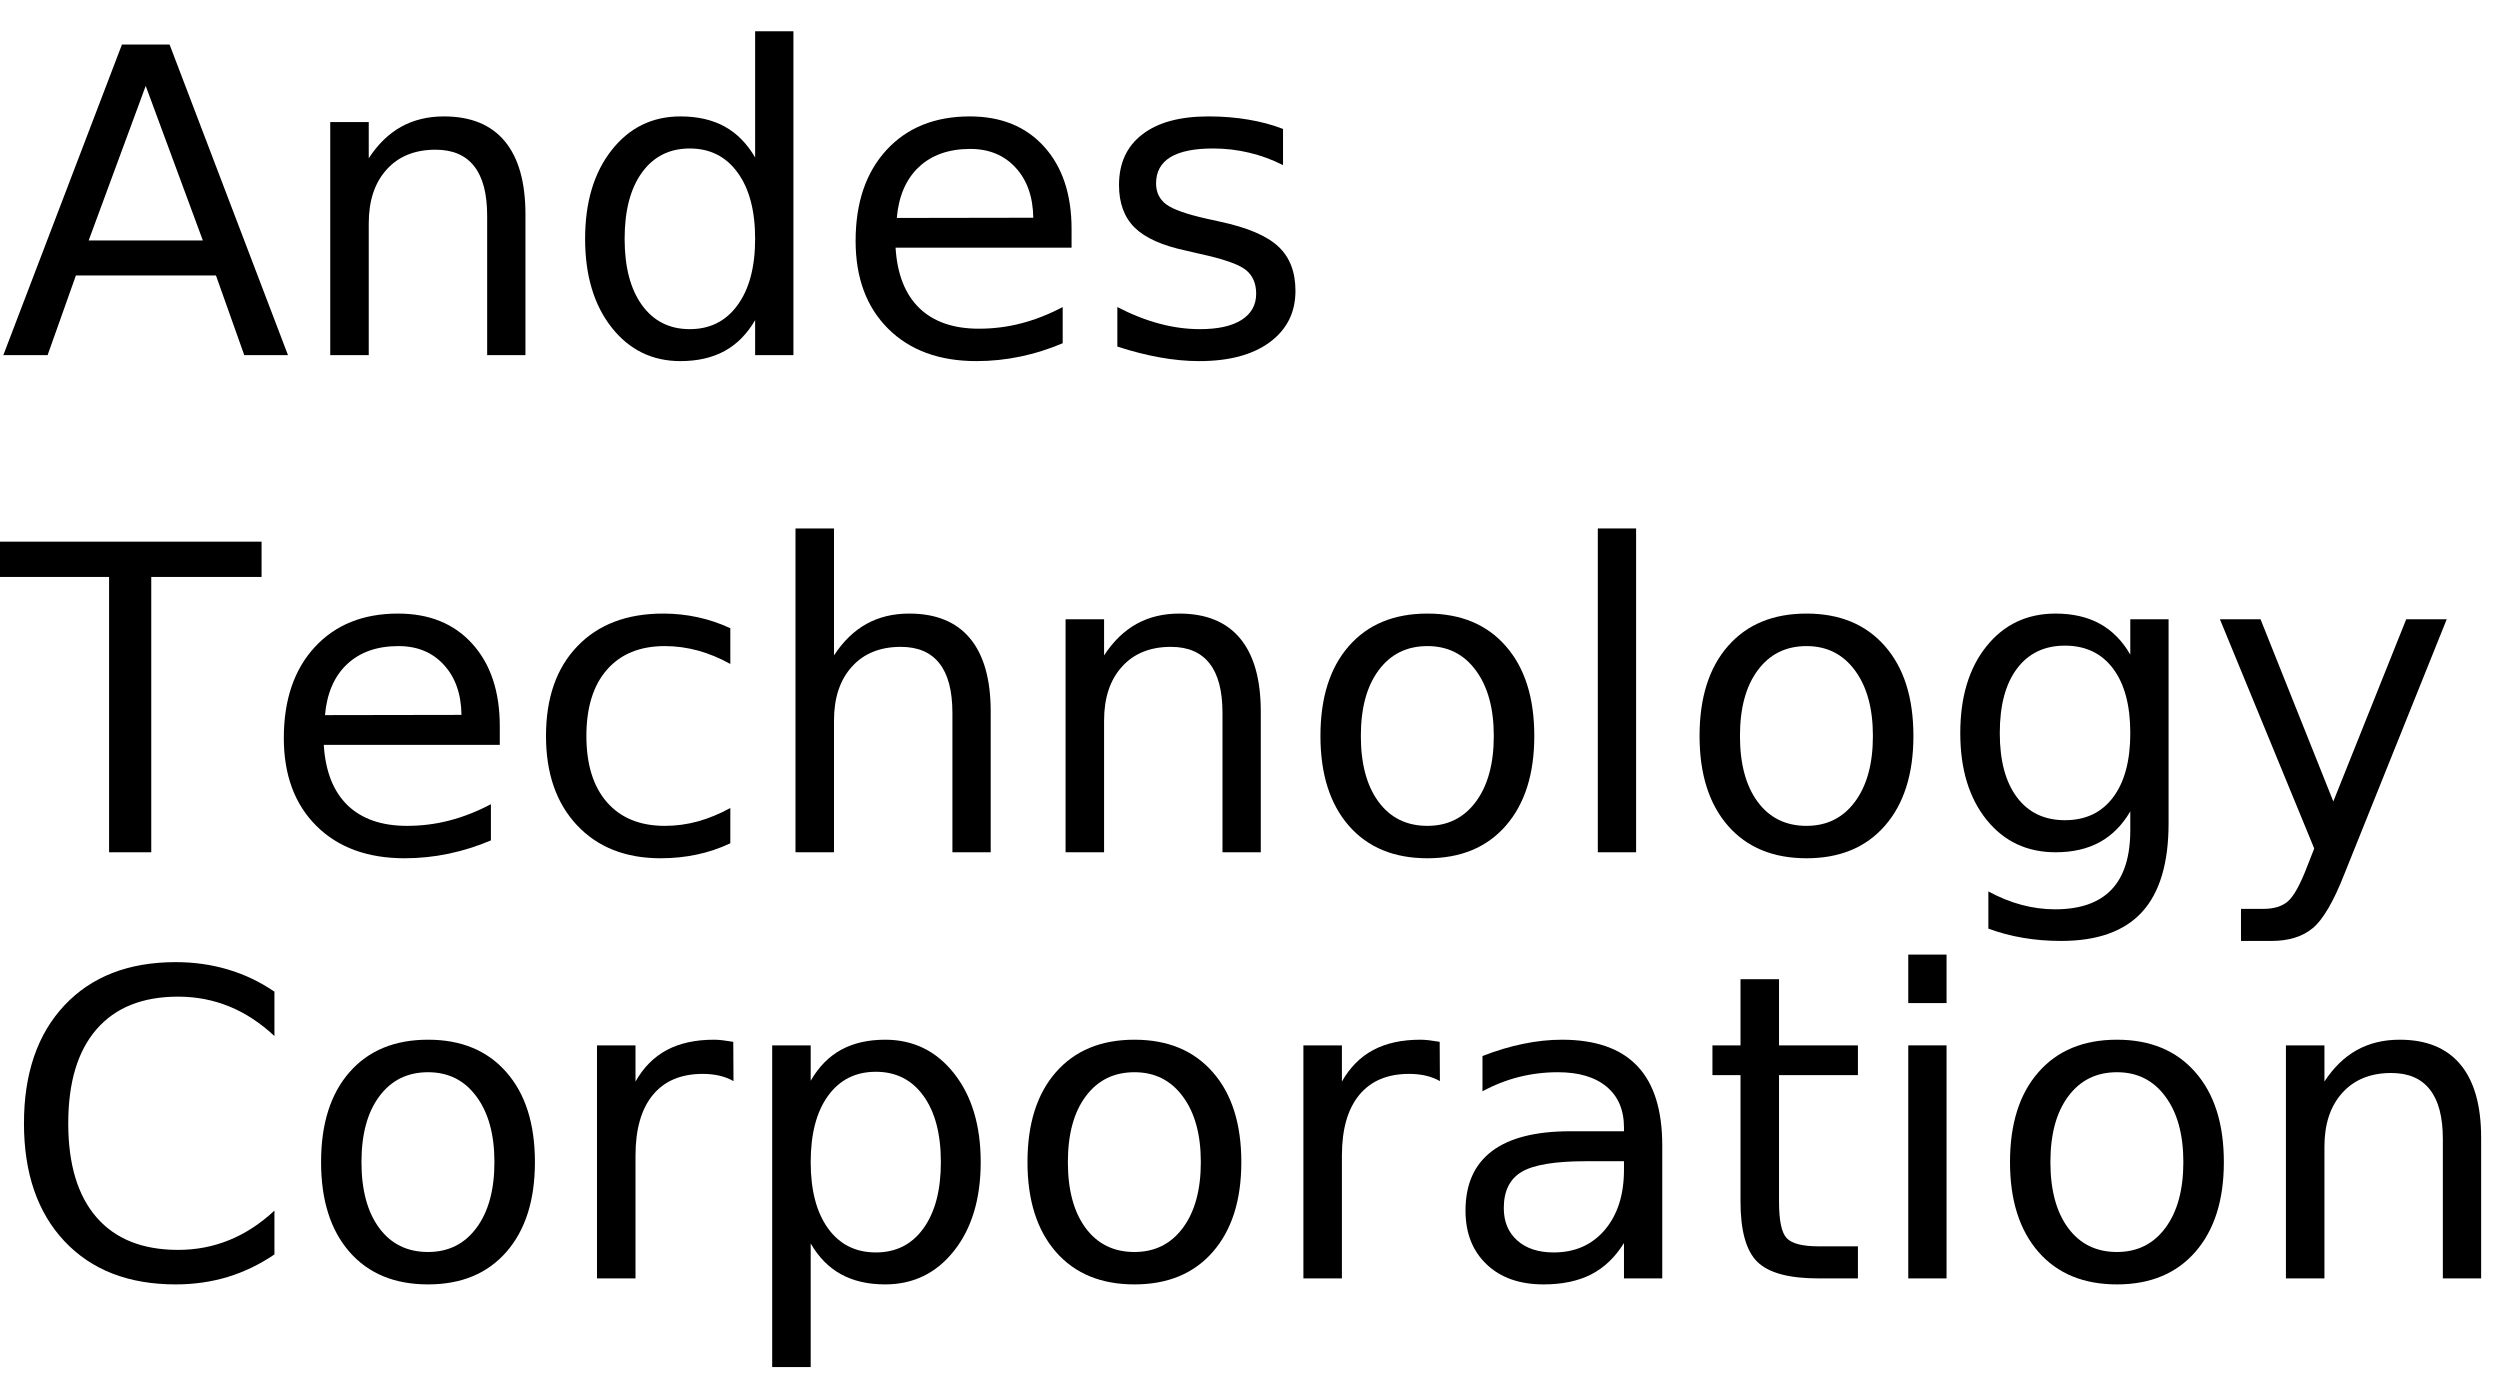
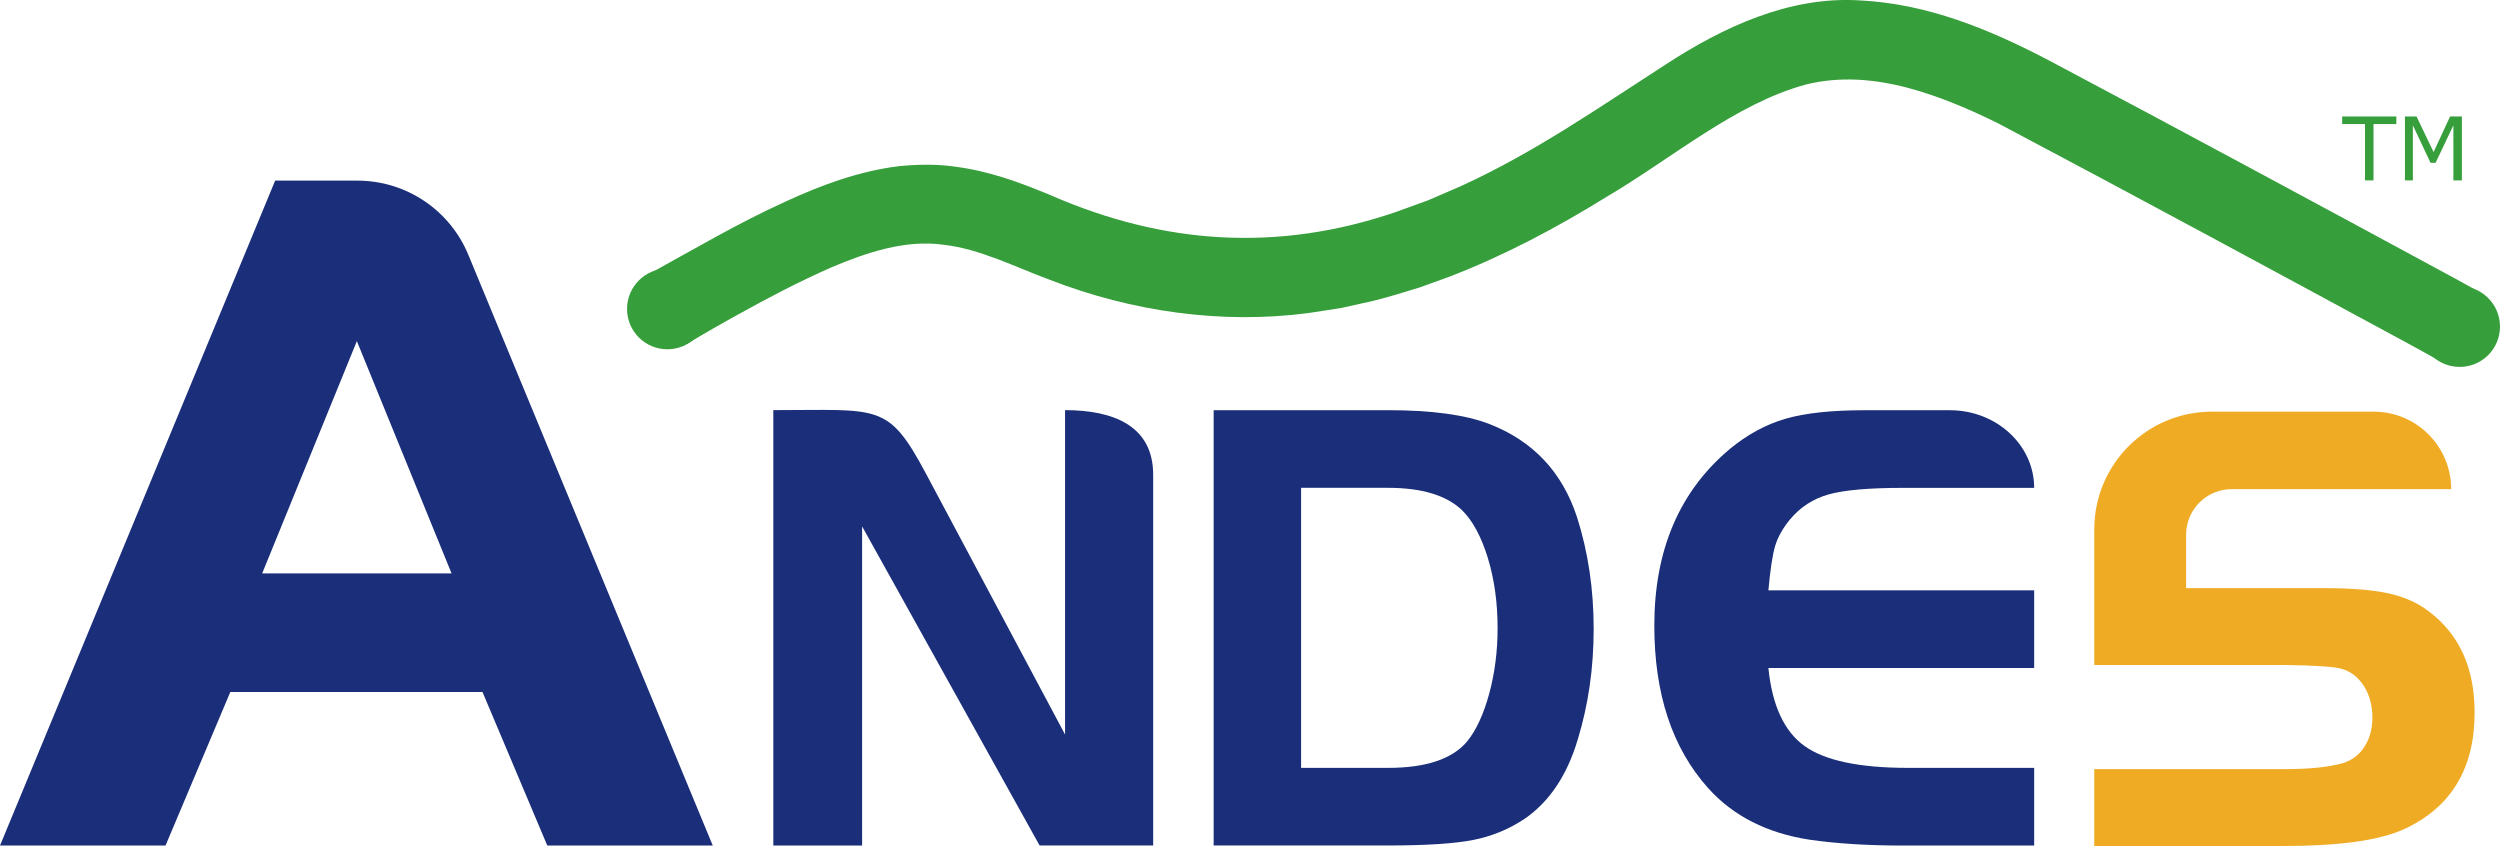
- <svg xmlns="http://www.w3.org/2000/svg" xmlns:xlink="http://www.w3.org/1999/xlink" width="352" height="195" viewBox="0 0 352 195">
-   <defs>
-     <g>
-       <g id="glyph-0-0">
-         <path d="M 20.516 -37.906 L 12.484 -16.141 L 28.562 -16.141 Z M 17.172 -43.734 L 23.875 -43.734 L 40.547 0 L 34.391 0 L 30.406 -11.219 L 10.688 -11.219 L 6.703 0 L 0.469 0 Z M 17.172 -43.734 " />
-       </g>
-       <g id="glyph-0-1">
-         <path d="M 32.938 -19.812 L 32.938 0 L 27.547 0 L 27.547 -19.625 C 27.547 -22.727 26.938 -25.051 25.719 -26.594 C 24.508 -28.145 22.695 -28.922 20.281 -28.922 C 17.363 -28.922 15.066 -27.988 13.391 -26.125 C 11.711 -24.27 10.875 -21.742 10.875 -18.547 L 10.875 0 L 5.453 0 L 5.453 -32.812 L 10.875 -32.812 L 10.875 -27.719 C 12.156 -29.688 13.672 -31.16 15.422 -32.141 C 17.172 -33.117 19.188 -33.609 21.469 -33.609 C 25.238 -33.609 28.094 -32.441 30.031 -30.109 C 31.969 -27.773 32.938 -24.344 32.938 -19.812 Z M 32.938 -19.812 " />
-       </g>
-       <g id="glyph-0-2">
-         <path d="M 27.25 -27.828 L 27.25 -45.594 L 32.641 -45.594 L 32.641 0 L 27.25 0 L 27.25 -4.922 C 26.113 -2.973 24.68 -1.523 22.953 -0.578 C 21.223 0.367 19.148 0.844 16.734 0.844 C 12.766 0.844 9.535 -0.734 7.047 -3.891 C 4.555 -7.055 3.312 -11.219 3.312 -16.375 C 3.312 -21.531 4.555 -25.691 7.047 -28.859 C 9.535 -32.023 12.766 -33.609 16.734 -33.609 C 19.148 -33.609 21.223 -33.133 22.953 -32.188 C 24.68 -31.238 26.113 -29.785 27.25 -27.828 Z M 8.875 -16.375 C 8.875 -12.414 9.688 -9.305 11.312 -7.047 C 12.945 -4.785 15.191 -3.656 18.047 -3.656 C 20.898 -3.656 23.145 -4.785 24.781 -7.047 C 26.426 -9.305 27.25 -12.414 27.25 -16.375 C 27.25 -20.344 26.426 -23.453 24.781 -25.703 C 23.145 -27.961 20.898 -29.094 18.047 -29.094 C 15.191 -29.094 12.945 -27.961 11.312 -25.703 C 9.688 -23.453 8.875 -20.344 8.875 -16.375 Z M 8.875 -16.375 " />
-       </g>
-       <g id="glyph-0-3">
-         <path d="M 33.719 -17.75 L 33.719 -15.125 L 8.938 -15.125 C 9.164 -11.406 10.281 -8.57 12.281 -6.625 C 14.289 -4.688 17.082 -3.719 20.656 -3.719 C 22.727 -3.719 24.734 -3.973 26.672 -4.484 C 28.617 -4.992 30.551 -5.754 32.469 -6.766 L 32.469 -1.672 C 30.531 -0.848 28.547 -0.223 26.516 0.203 C 24.484 0.629 22.422 0.844 20.328 0.844 C 15.098 0.844 10.953 -0.676 7.891 -3.719 C 4.836 -6.77 3.312 -10.891 3.312 -16.078 C 3.312 -21.453 4.758 -25.719 7.656 -28.875 C 10.562 -32.031 14.473 -33.609 19.391 -33.609 C 23.805 -33.609 27.297 -32.188 29.859 -29.344 C 32.43 -26.5 33.719 -22.633 33.719 -17.75 Z M 28.328 -19.344 C 28.285 -22.289 27.457 -24.641 25.844 -26.391 C 24.238 -28.148 22.109 -29.031 19.453 -29.031 C 16.441 -29.031 14.031 -28.18 12.219 -26.484 C 10.414 -24.785 9.379 -22.395 9.109 -19.312 Z M 28.328 -19.344 " />
-       </g>
-       <g id="glyph-0-4">
-         <path d="M 26.578 -31.844 L 26.578 -26.75 C 25.047 -27.531 23.457 -28.113 21.812 -28.5 C 20.176 -28.895 18.484 -29.094 16.734 -29.094 C 14.055 -29.094 12.047 -28.68 10.703 -27.859 C 9.367 -27.035 8.703 -25.805 8.703 -24.172 C 8.703 -22.922 9.18 -21.938 10.141 -21.219 C 11.098 -20.508 13.02 -19.832 15.906 -19.188 L 17.75 -18.781 C 21.582 -17.957 24.301 -16.797 25.906 -15.297 C 27.52 -13.805 28.328 -11.723 28.328 -9.047 C 28.328 -6.004 27.117 -3.594 24.703 -1.812 C 22.297 -0.039 18.984 0.844 14.766 0.844 C 13.004 0.844 11.172 0.672 9.266 0.328 C 7.367 -0.004 5.363 -0.516 3.25 -1.203 L 3.25 -6.766 C 5.238 -5.734 7.203 -4.957 9.141 -4.438 C 11.078 -3.914 12.992 -3.656 14.891 -3.656 C 17.422 -3.656 19.367 -4.086 20.734 -4.953 C 22.109 -5.828 22.797 -7.055 22.797 -8.641 C 22.797 -10.109 22.301 -11.234 21.312 -12.016 C 20.32 -12.797 18.16 -13.547 14.828 -14.266 L 12.953 -14.703 C 9.609 -15.41 7.191 -16.488 5.703 -17.938 C 4.223 -19.395 3.484 -21.395 3.484 -23.938 C 3.484 -27.02 4.578 -29.398 6.766 -31.078 C 8.953 -32.766 12.055 -33.609 16.078 -33.609 C 18.078 -33.609 19.953 -33.457 21.703 -33.156 C 23.461 -32.863 25.086 -32.426 26.578 -31.844 Z M 26.578 -31.844 " />
-       </g>
-       <g id="glyph-0-5">
-         <path d="M -0.172 -43.734 L 36.828 -43.734 L 36.828 -38.766 L 21.297 -38.766 L 21.297 0 L 15.359 0 L 15.359 -38.766 L -0.172 -38.766 Z M -0.172 -43.734 " />
-       </g>
-       <g id="glyph-0-6">
-         <path d="M 29.266 -31.547 L 29.266 -26.516 C 27.742 -27.359 26.219 -27.988 24.688 -28.406 C 23.156 -28.82 21.609 -29.031 20.047 -29.031 C 16.547 -29.031 13.828 -27.922 11.891 -25.703 C 9.961 -23.492 9 -20.383 9 -16.375 C 9 -12.375 9.961 -9.266 11.891 -7.047 C 13.828 -4.828 16.547 -3.719 20.047 -3.719 C 21.609 -3.719 23.156 -3.926 24.688 -4.344 C 26.219 -4.77 27.742 -5.398 29.266 -6.234 L 29.266 -1.266 C 27.766 -0.555 26.207 -0.031 24.594 0.312 C 22.977 0.664 21.266 0.844 19.453 0.844 C 14.516 0.844 10.586 -0.707 7.672 -3.812 C 4.766 -6.914 3.312 -11.102 3.312 -16.375 C 3.312 -21.727 4.781 -25.938 7.719 -29 C 10.656 -32.07 14.688 -33.609 19.812 -33.609 C 21.469 -33.609 23.086 -33.438 24.672 -33.094 C 26.254 -32.75 27.785 -32.234 29.266 -31.547 Z M 29.266 -31.547 " />
-       </g>
-       <g id="glyph-0-7">
-         <path d="M 32.938 -19.812 L 32.938 0 L 27.547 0 L 27.547 -19.625 C 27.547 -22.727 26.938 -25.051 25.719 -26.594 C 24.508 -28.145 22.695 -28.922 20.281 -28.922 C 17.363 -28.922 15.066 -27.988 13.391 -26.125 C 11.711 -24.27 10.875 -21.742 10.875 -18.547 L 10.875 0 L 5.453 0 L 5.453 -45.594 L 10.875 -45.594 L 10.875 -27.719 C 12.156 -29.688 13.672 -31.16 15.422 -32.141 C 17.172 -33.117 19.188 -33.609 21.469 -33.609 C 25.238 -33.609 28.094 -32.441 30.031 -30.109 C 31.969 -27.773 32.938 -24.344 32.938 -19.812 Z M 32.938 -19.812 " />
-       </g>
-       <g id="glyph-0-8">
-         <path d="M 18.375 -29.031 C 15.477 -29.031 13.191 -27.898 11.516 -25.641 C 9.836 -23.391 9 -20.301 9 -16.375 C 9 -12.445 9.832 -9.352 11.5 -7.094 C 13.164 -4.844 15.457 -3.719 18.375 -3.719 C 21.238 -3.719 23.508 -4.848 25.188 -7.109 C 26.875 -9.379 27.719 -12.469 27.719 -16.375 C 27.719 -20.258 26.875 -23.336 25.188 -25.609 C 23.508 -27.891 21.238 -29.031 18.375 -29.031 Z M 18.375 -33.609 C 23.062 -33.609 26.738 -32.082 29.406 -29.031 C 32.082 -25.988 33.422 -21.77 33.422 -16.375 C 33.422 -11.008 32.082 -6.797 29.406 -3.734 C 26.738 -0.68 23.062 0.844 18.375 0.844 C 13.664 0.844 9.977 -0.68 7.312 -3.734 C 4.645 -6.797 3.312 -11.008 3.312 -16.375 C 3.312 -21.77 4.645 -25.988 7.312 -29.031 C 9.977 -32.082 13.664 -33.609 18.375 -33.609 Z M 18.375 -33.609 " />
-       </g>
-       <g id="glyph-0-9">
-         <path d="M 5.656 -45.594 L 11.047 -45.594 L 11.047 0 L 5.656 0 Z M 5.656 -45.594 " />
-       </g>
-       <g id="glyph-0-10">
-         <path d="M 27.25 -16.781 C 27.25 -20.688 26.441 -23.711 24.828 -25.859 C 23.211 -28.016 20.953 -29.094 18.047 -29.094 C 15.16 -29.094 12.91 -28.016 11.297 -25.859 C 9.68 -23.711 8.875 -20.688 8.875 -16.781 C 8.875 -12.895 9.68 -9.879 11.297 -7.734 C 12.91 -5.586 15.16 -4.516 18.047 -4.516 C 20.953 -4.516 23.211 -5.586 24.828 -7.734 C 26.441 -9.879 27.25 -12.895 27.25 -16.781 Z M 32.641 -4.078 C 32.641 1.516 31.398 5.672 28.922 8.391 C 26.441 11.117 22.641 12.484 17.516 12.484 C 15.617 12.484 13.832 12.336 12.156 12.047 C 10.477 11.766 8.848 11.332 7.266 10.75 L 7.266 5.516 C 8.848 6.367 10.41 7 11.953 7.406 C 13.492 7.82 15.066 8.031 16.672 8.031 C 20.203 8.031 22.848 7.102 24.609 5.25 C 26.367 3.406 27.25 0.617 27.25 -3.109 L 27.25 -5.766 C 26.133 -3.836 24.707 -2.395 22.969 -1.438 C 21.227 -0.477 19.148 0 16.734 0 C 12.703 0 9.457 -1.531 7 -4.594 C 4.539 -7.664 3.312 -11.727 3.312 -16.781 C 3.312 -21.863 4.539 -25.938 7 -29 C 9.457 -32.07 12.703 -33.609 16.734 -33.609 C 19.148 -33.609 21.227 -33.129 22.969 -32.172 C 24.707 -31.211 26.133 -29.766 27.25 -27.828 L 27.25 -32.812 L 32.641 -32.812 Z M 32.641 -4.078 " />
-       </g>
-       <g id="glyph-0-11">
-         <path d="M 19.312 3.047 C 17.781 6.953 16.289 9.5 14.844 10.688 C 13.406 11.883 11.473 12.484 9.047 12.484 L 4.75 12.484 L 4.75 7.969 L 7.906 7.969 C 9.395 7.969 10.547 7.613 11.359 6.906 C 12.18 6.207 13.094 4.551 14.094 1.938 L 15.062 -0.531 L 1.781 -32.812 L 7.5 -32.812 L 17.75 -7.156 L 28.016 -32.812 L 33.719 -32.812 Z M 19.312 3.047 " />
-       </g>
-       <g id="glyph-0-12">
-         <path d="M 38.641 -40.375 L 38.641 -34.125 C 36.648 -35.988 34.523 -37.379 32.266 -38.297 C 30.016 -39.211 27.617 -39.672 25.078 -39.672 C 20.078 -39.672 16.25 -38.141 13.594 -35.078 C 10.938 -32.023 9.609 -27.609 9.609 -21.828 C 9.609 -16.066 10.938 -11.656 13.594 -8.594 C 16.25 -5.539 20.078 -4.016 25.078 -4.016 C 27.617 -4.016 30.016 -4.473 32.266 -5.391 C 34.523 -6.305 36.648 -7.691 38.641 -9.547 L 38.641 -3.375 C 36.566 -1.969 34.375 -0.91 32.062 -0.203 C 29.75 0.492 27.305 0.844 24.734 0.844 C 18.109 0.844 12.891 -1.18 9.078 -5.234 C 5.273 -9.285 3.375 -14.816 3.375 -21.828 C 3.375 -28.859 5.273 -34.398 9.078 -38.453 C 12.891 -42.504 18.109 -44.531 24.734 -44.531 C 27.348 -44.531 29.812 -44.18 32.125 -43.484 C 34.438 -42.797 36.609 -41.758 38.641 -40.375 Z M 38.641 -40.375 " />
-       </g>
-       <g id="glyph-0-13">
-         <path d="M 24.672 -27.781 C 24.066 -28.125 23.406 -28.379 22.688 -28.547 C 21.977 -28.711 21.191 -28.797 20.328 -28.797 C 17.285 -28.797 14.945 -27.805 13.312 -25.828 C 11.688 -23.848 10.875 -21 10.875 -17.281 L 10.875 0 L 5.453 0 L 5.453 -32.812 L 10.875 -32.812 L 10.875 -27.719 C 12 -29.707 13.469 -31.188 15.281 -32.156 C 17.102 -33.125 19.316 -33.609 21.922 -33.609 C 22.285 -33.609 22.691 -33.582 23.141 -33.531 C 23.586 -33.477 24.086 -33.406 24.641 -33.312 Z M 24.672 -27.781 " />
-       </g>
-       <g id="glyph-0-14">
-         <path d="M 10.875 -4.922 L 10.875 12.484 L 5.453 12.484 L 5.453 -32.812 L 10.875 -32.812 L 10.875 -27.828 C 12 -29.785 13.426 -31.238 15.156 -32.188 C 16.883 -33.133 18.953 -33.609 21.359 -33.609 C 25.336 -33.609 28.57 -32.023 31.062 -28.859 C 33.562 -25.691 34.812 -21.531 34.812 -16.375 C 34.812 -11.219 33.562 -7.055 31.062 -3.891 C 28.57 -0.734 25.336 0.844 21.359 0.844 C 18.953 0.844 16.883 0.367 15.156 -0.578 C 13.426 -1.523 12 -2.973 10.875 -4.922 Z M 29.203 -16.375 C 29.203 -20.344 28.383 -23.453 26.75 -25.703 C 25.125 -27.961 22.891 -29.094 20.047 -29.094 C 17.191 -29.094 14.945 -27.961 13.312 -25.703 C 11.688 -23.453 10.875 -20.344 10.875 -16.375 C 10.875 -12.414 11.688 -9.305 13.312 -7.047 C 14.945 -4.785 17.191 -3.656 20.047 -3.656 C 22.891 -3.656 25.125 -4.785 26.75 -7.047 C 28.383 -9.305 29.203 -12.414 29.203 -16.375 Z M 29.203 -16.375 " />
-       </g>
-       <g id="glyph-0-15">
-         <path d="M 20.562 -16.5 C 16.207 -16.5 13.191 -16 11.516 -15 C 9.836 -14 9 -12.301 9 -9.906 C 9 -7.988 9.629 -6.469 10.891 -5.344 C 12.148 -4.219 13.863 -3.656 16.031 -3.656 C 19.02 -3.656 21.414 -4.711 23.219 -6.828 C 25.02 -8.953 25.922 -11.773 25.922 -15.297 L 25.922 -16.5 Z M 31.312 -18.719 L 31.312 0 L 25.922 0 L 25.922 -4.984 C 24.691 -2.992 23.16 -1.523 21.328 -0.578 C 19.492 0.367 17.25 0.844 14.594 0.844 C 11.227 0.844 8.555 -0.098 6.578 -1.984 C 4.598 -3.867 3.609 -6.391 3.609 -9.547 C 3.609 -13.242 4.844 -16.031 7.312 -17.906 C 9.781 -19.781 13.469 -20.719 18.375 -20.719 L 25.922 -20.719 L 25.922 -21.234 C 25.922 -23.723 25.102 -25.645 23.469 -27 C 21.844 -28.352 19.555 -29.031 16.609 -29.031 C 14.734 -29.031 12.906 -28.805 11.125 -28.359 C 9.352 -27.91 7.645 -27.238 6 -26.344 L 6 -31.312 C 7.977 -32.082 9.895 -32.656 11.75 -33.031 C 13.602 -33.414 15.41 -33.609 17.172 -33.609 C 21.91 -33.609 25.453 -32.375 27.797 -29.906 C 30.141 -27.445 31.312 -23.719 31.312 -18.719 Z M 31.312 -18.719 " />
-       </g>
-       <g id="glyph-0-16">
-         <path d="M 10.984 -42.125 L 10.984 -32.812 L 22.094 -32.812 L 22.094 -28.625 L 10.984 -28.625 L 10.984 -10.812 C 10.984 -8.133 11.348 -6.414 12.078 -5.656 C 12.816 -4.895 14.305 -4.516 16.547 -4.516 L 22.094 -4.516 L 22.094 0 L 16.547 0 C 12.391 0 9.52 -0.773 7.938 -2.328 C 6.352 -3.879 5.562 -6.707 5.562 -10.812 L 5.562 -28.625 L 1.609 -28.625 L 1.609 -32.812 L 5.562 -32.812 L 5.562 -42.125 Z M 10.984 -42.125 " />
-       </g>
-       <g id="glyph-0-17">
-         <path d="M 5.656 -32.812 L 11.047 -32.812 L 11.047 0 L 5.656 0 Z M 5.656 -45.594 L 11.047 -45.594 L 11.047 -38.766 L 5.656 -38.766 Z M 5.656 -45.594 " />
-       </g>
-     </g>
+ <svg xmlns="http://www.w3.org/2000/svg" id="_圖層_1" data-name="圖層 1" viewBox="0 0 596.94 202.01" version="1.1">
+   <defs id="defs1">
+     <style id="style1"> .cls-1 { fill: #1a2e7a; } .cls-2 { font-family: MicrosoftJhengHeiBold, 'Microsoft JhengHei'; font-size: 21px; } .cls-2, .cls-3 { fill: #369f3b; } .cls-4 { fill: #f0ab25; } </style>
  </defs>
-   <g fill="rgb(0%, 0%, 0%)" fill-opacity="1">
-     <use xlink:href="#glyph-0-0" x="0" y="50" />
-     <use xlink:href="#glyph-0-1" x="41.045" y="50" />
-     <use xlink:href="#glyph-0-2" x="79.072" y="50" />
-     <use xlink:href="#glyph-0-3" x="117.158" y="50" />
-     <use xlink:href="#glyph-0-4" x="154.072" y="50" />
-   </g>
-   <g fill="rgb(0%, 0%, 0%)" fill-opacity="1">
-     <use xlink:href="#glyph-0-5" x="0" y="120" />
-     <use xlink:href="#glyph-0-3" x="36.65" y="120" />
-     <use xlink:href="#glyph-0-6" x="73.564" y="120" />
-     <use xlink:href="#glyph-0-7" x="106.553" y="120" />
-     <use xlink:href="#glyph-0-1" x="144.58" y="120" />
-     <use xlink:href="#glyph-0-8" x="182.607" y="120" />
-     <use xlink:href="#glyph-0-9" x="219.316" y="120" />
-     <use xlink:href="#glyph-0-8" x="235.986" y="120" />
-     <use xlink:href="#glyph-0-10" x="272.695" y="120" />
-     <use xlink:href="#glyph-0-11" x="310.781" y="120" />
-   </g>
-   <g fill="rgb(0%, 0%, 0%)" fill-opacity="1">
-     <use xlink:href="#glyph-0-12" x="0" y="180" />
-     <use xlink:href="#glyph-0-8" x="41.895" y="180" />
-     <use xlink:href="#glyph-0-13" x="78.604" y="180" />
-     <use xlink:href="#glyph-0-14" x="103.271" y="180" />
-     <use xlink:href="#glyph-0-8" x="141.357" y="180" />
-     <use xlink:href="#glyph-0-13" x="178.066" y="180" />
-     <use xlink:href="#glyph-0-15" x="202.734" y="180" />
-     <use xlink:href="#glyph-0-16" x="239.502" y="180" />
-     <use xlink:href="#glyph-0-17" x="263.027" y="180" />
-     <use xlink:href="#glyph-0-8" x="279.697" y="180" />
-     <use xlink:href="#glyph-0-1" x="316.406" y="180" />
-   </g>
+   <path class="cls-1" d="M0,201.9L65.7,43.13h19.64c11.6,0,22.05,6.99,26.48,17.7l58.37,141.07h-39.51l-15.47-36.66h-60.22l-15.47,36.66H0ZM85.21,81.45l-22.61,55.46h45.22l-22.61-55.46Z" id="path1" />
+   <path class="cls-1" d="M205.85,125.68v76.21h-21.2v-103.96c25.54,0,27.38-1.85,36.58,15.41,9.2,17.26,33.08,62.05,33.08,62.05v-77.46c11.62,0,21.04,3.79,21.04,15.41v88.54h-27.12l-42.39-76.21Z" id="path2" />
+   <path class="cls-1" d="M289.79,97.94h41.62c10.39,0,18.44,1.09,24.12,3.27,10.49,4.05,17.5,11.48,21.03,22.29,2.65,8.31,3.97,17.2,3.97,26.65s-1.28,18.18-3.82,26.49c-2.55,8.52-6.77,14.81-12.65,18.86-3.73,2.49-7.82,4.18-12.28,5.06-4.46.88-11.25,1.32-20.37,1.32h-41.62v-103.95ZM310.67,116.49v66.86h20.74c9.12,0,15.44-2.13,18.97-6.39,2.15-2.7,3.9-6.49,5.22-11.38,1.32-4.88,1.99-10.08,1.99-15.59,0-6.13-.79-11.74-2.35-16.83-1.57-5.09-3.63-8.88-6.18-11.38-3.73-3.53-9.61-5.3-17.65-5.3h-20.74Z" id="path3" />
+   <path class="cls-1" d="M485.71,116.49h-31.3c-8.12,0-14.05.52-17.77,1.56-3.72,1.04-6.83,3.06-9.31,6.08-1.69,2.08-2.85,4.16-3.47,6.23-.62,2.08-1.16,5.61-1.61,10.6h63.46v18.55h-63.46c.9,8.94,3.78,15.14,8.63,18.62,4.85,3.48,13.09,5.22,24.71,5.22h30.12v18.55h-31.3c-8.46,0-15.91-.47-22.34-1.4-10.15-1.56-18.22-5.66-24.2-12.31-8.58-9.56-12.86-22.5-12.86-38.81,0-18.08,6.03-32.16,18.11-42.24,4.17-3.43,8.6-5.82,13.28-7.17,4.68-1.35,10.97-2.02,18.87-2.02h20.3c11.12,0,20.14,8.3,20.14,18.55" id="path4" />
+   <path class="cls-4" d="M585.28,116.8h-52.41c-6.01,0-10.88,4.87-10.88,10.88v12.75h32.97c6.43,0,11.53.42,15.32,1.24,3.78.83,7.02,2.28,9.72,4.35,7.26,5.5,10.88,13.53,10.88,24.1,0,13.38-5.6,22.65-16.79,27.84-5.91,2.7-15.45,4.04-28.62,4.04h-45.41v-18.35h45.41c6.22,0,10.99-.52,14.31-1.55,2.07-.72,3.71-2.04,4.9-3.97,1.19-1.92,1.79-4.17,1.79-6.76,0-2.9-.67-5.42-2.02-7.54-1.35-2.12-3.11-3.5-5.29-4.12-1.76-.52-6.32-.83-13.69-.93h-45.41v-32.39c0-15.52,12.58-28.1,28.1-28.1h38.61c10.22,0,18.51,8.28,18.51,18.51" id="path5" />
+   <path class="cls-3" d="M154.6,65.62c10.88-5.99,21.57-12.31,32.92-17.47,8.51-3.93,17.39-7.23,26.99-8.46,4.29-.43,8.91-.54,13.13.05,8.53,1.05,15.77,3.78,23.32,6.91,26.96,11.76,54.07,13.56,82.08,4.06,2.32-.84,5.72-2.08,8.03-2.91,1.03-.45,6.74-2.92,7.89-3.42,17.49-8.01,32.54-18.52,48.91-29.08C411.39,6.51,427.22-.93,443.94.09c16.25.76,31.15,6.93,45.27,14.32,31.54,16.73,64.86,34.69,96.28,51.7,2.17,1.19,4.22,2.3,6.64,3.67,0,0-9.64,16.37-9.64,16.37,0,0-6.1-3.37-6.1-3.37-32.38-17.54-66.67-36.07-99.12-53.24-6.86-3.43-14.44-6.64-21.77-8.58-8.07-2.12-16.12-2.76-24.13-.82-16.97,4.53-32.23,17.76-47.95,26.98-11.71,7.25-24.29,13.92-37.19,18.89-1.81.65-5.45,1.98-7.26,2.63-3.56,1.11-7.57,2.33-11.19,3.23,0,0-7.62,1.69-7.62,1.69l-7.75,1.19c-20.77,2.74-42.19-.37-61.62-7.89-8.2-3.02-16.9-7.47-25.44-8.41-9.19-1.3-18.44,1.84-26.88,5.41-7.45,3.28-14.76,7.08-21.91,11.06-4.17,2.28-8.35,4.68-12.46,7.15,0,0-9.51-16.45-9.51-16.45h0Z" id="path6" />
+   <path class="cls-3" d="M168.98,73.77c0,5.32-4.31,9.63-9.63,9.63s-9.63-4.31-9.63-9.63,4.31-9.63,9.63-9.63,9.63,4.31,9.63,9.63Z" id="path7" />
+   <path class="cls-3" d="M596.94,77.98c0,5.32-4.31,9.63-9.63,9.63s-9.63-4.31-9.63-9.63,4.31-9.63,9.63-9.63,9.63,4.31,9.63,9.63Z" id="path8" />
+   <path d="M 12.94,-13.463 H 7.485 V 0 H 5.455 V -13.463 H 0 v -1.805 H 12.94 Z M 28.588,0 H 26.558 V -13.156 L 22.312,-4.204 H 21.103 L 16.888,-13.156 V 0 h -1.897 v -15.268 h 2.769 l 4.071,8.5 3.938,-8.5 h 2.82 z" id="text8" class="cls-2" style="font-size:21px;font-family:MicrosoftJhengHeiBold, 'Microsoft JhengHei';fill:#369f3b" transform="translate(559.25 43.08)" aria-label="TM" />
</svg>
